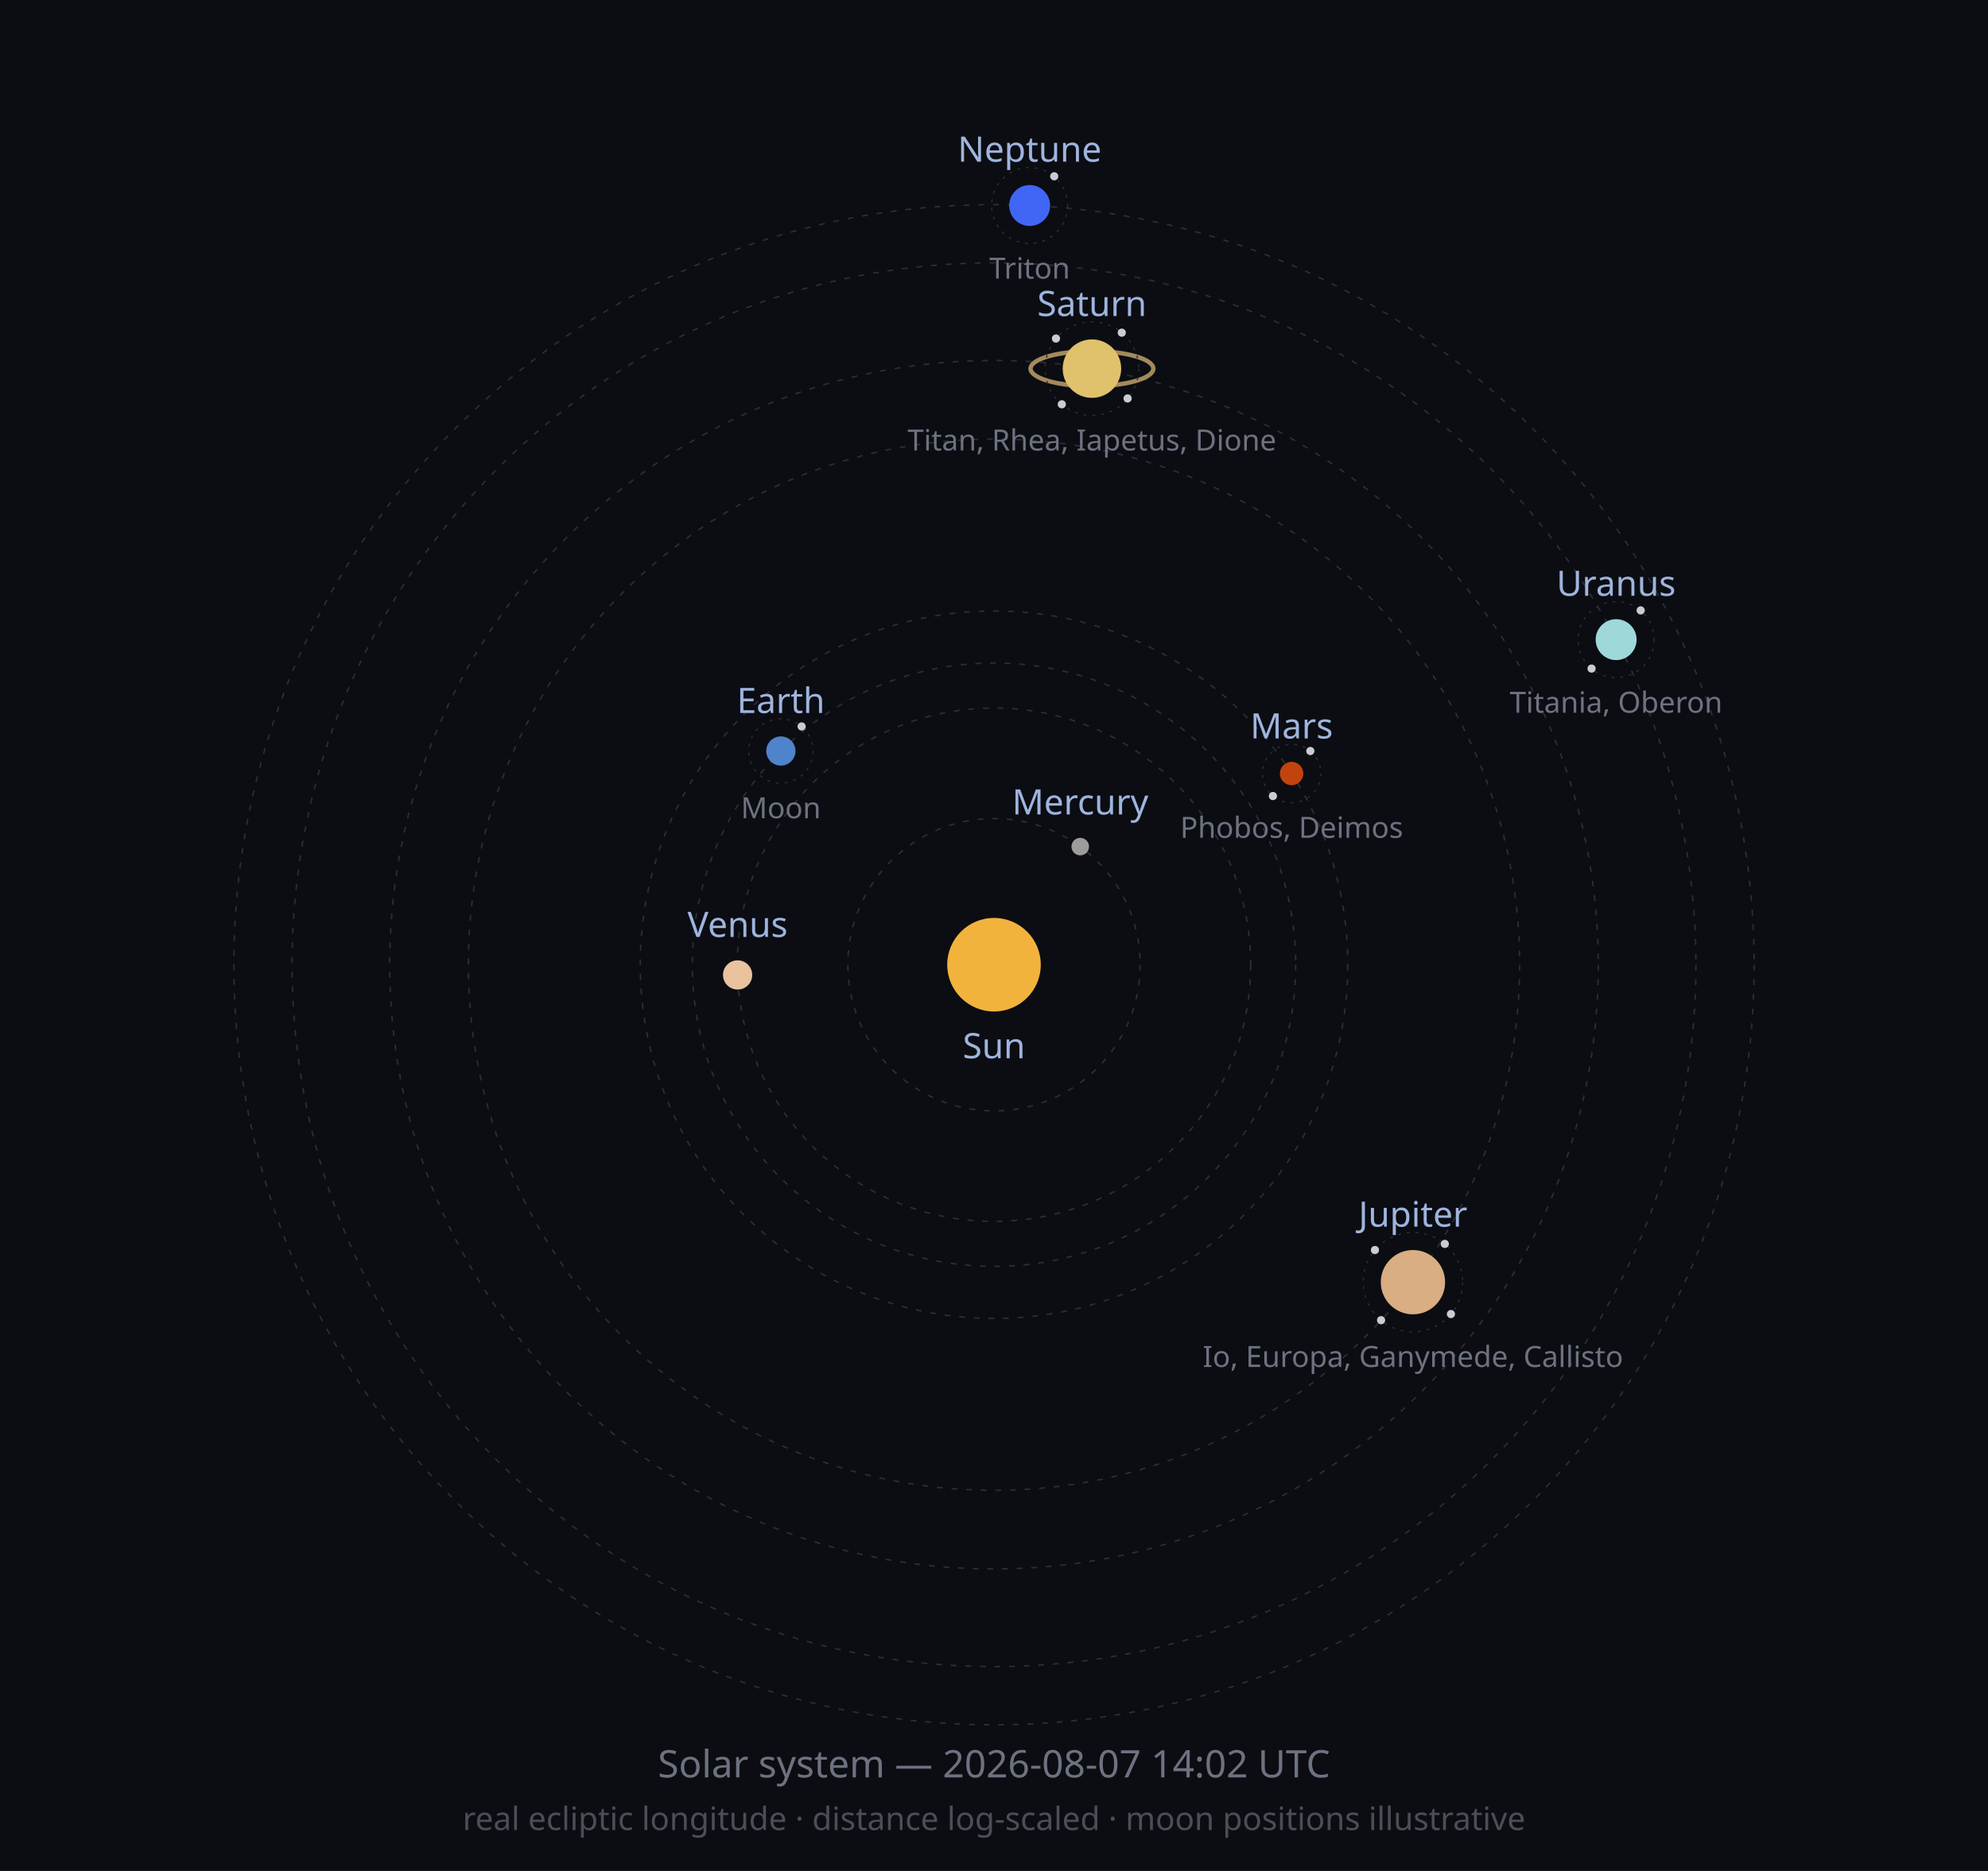
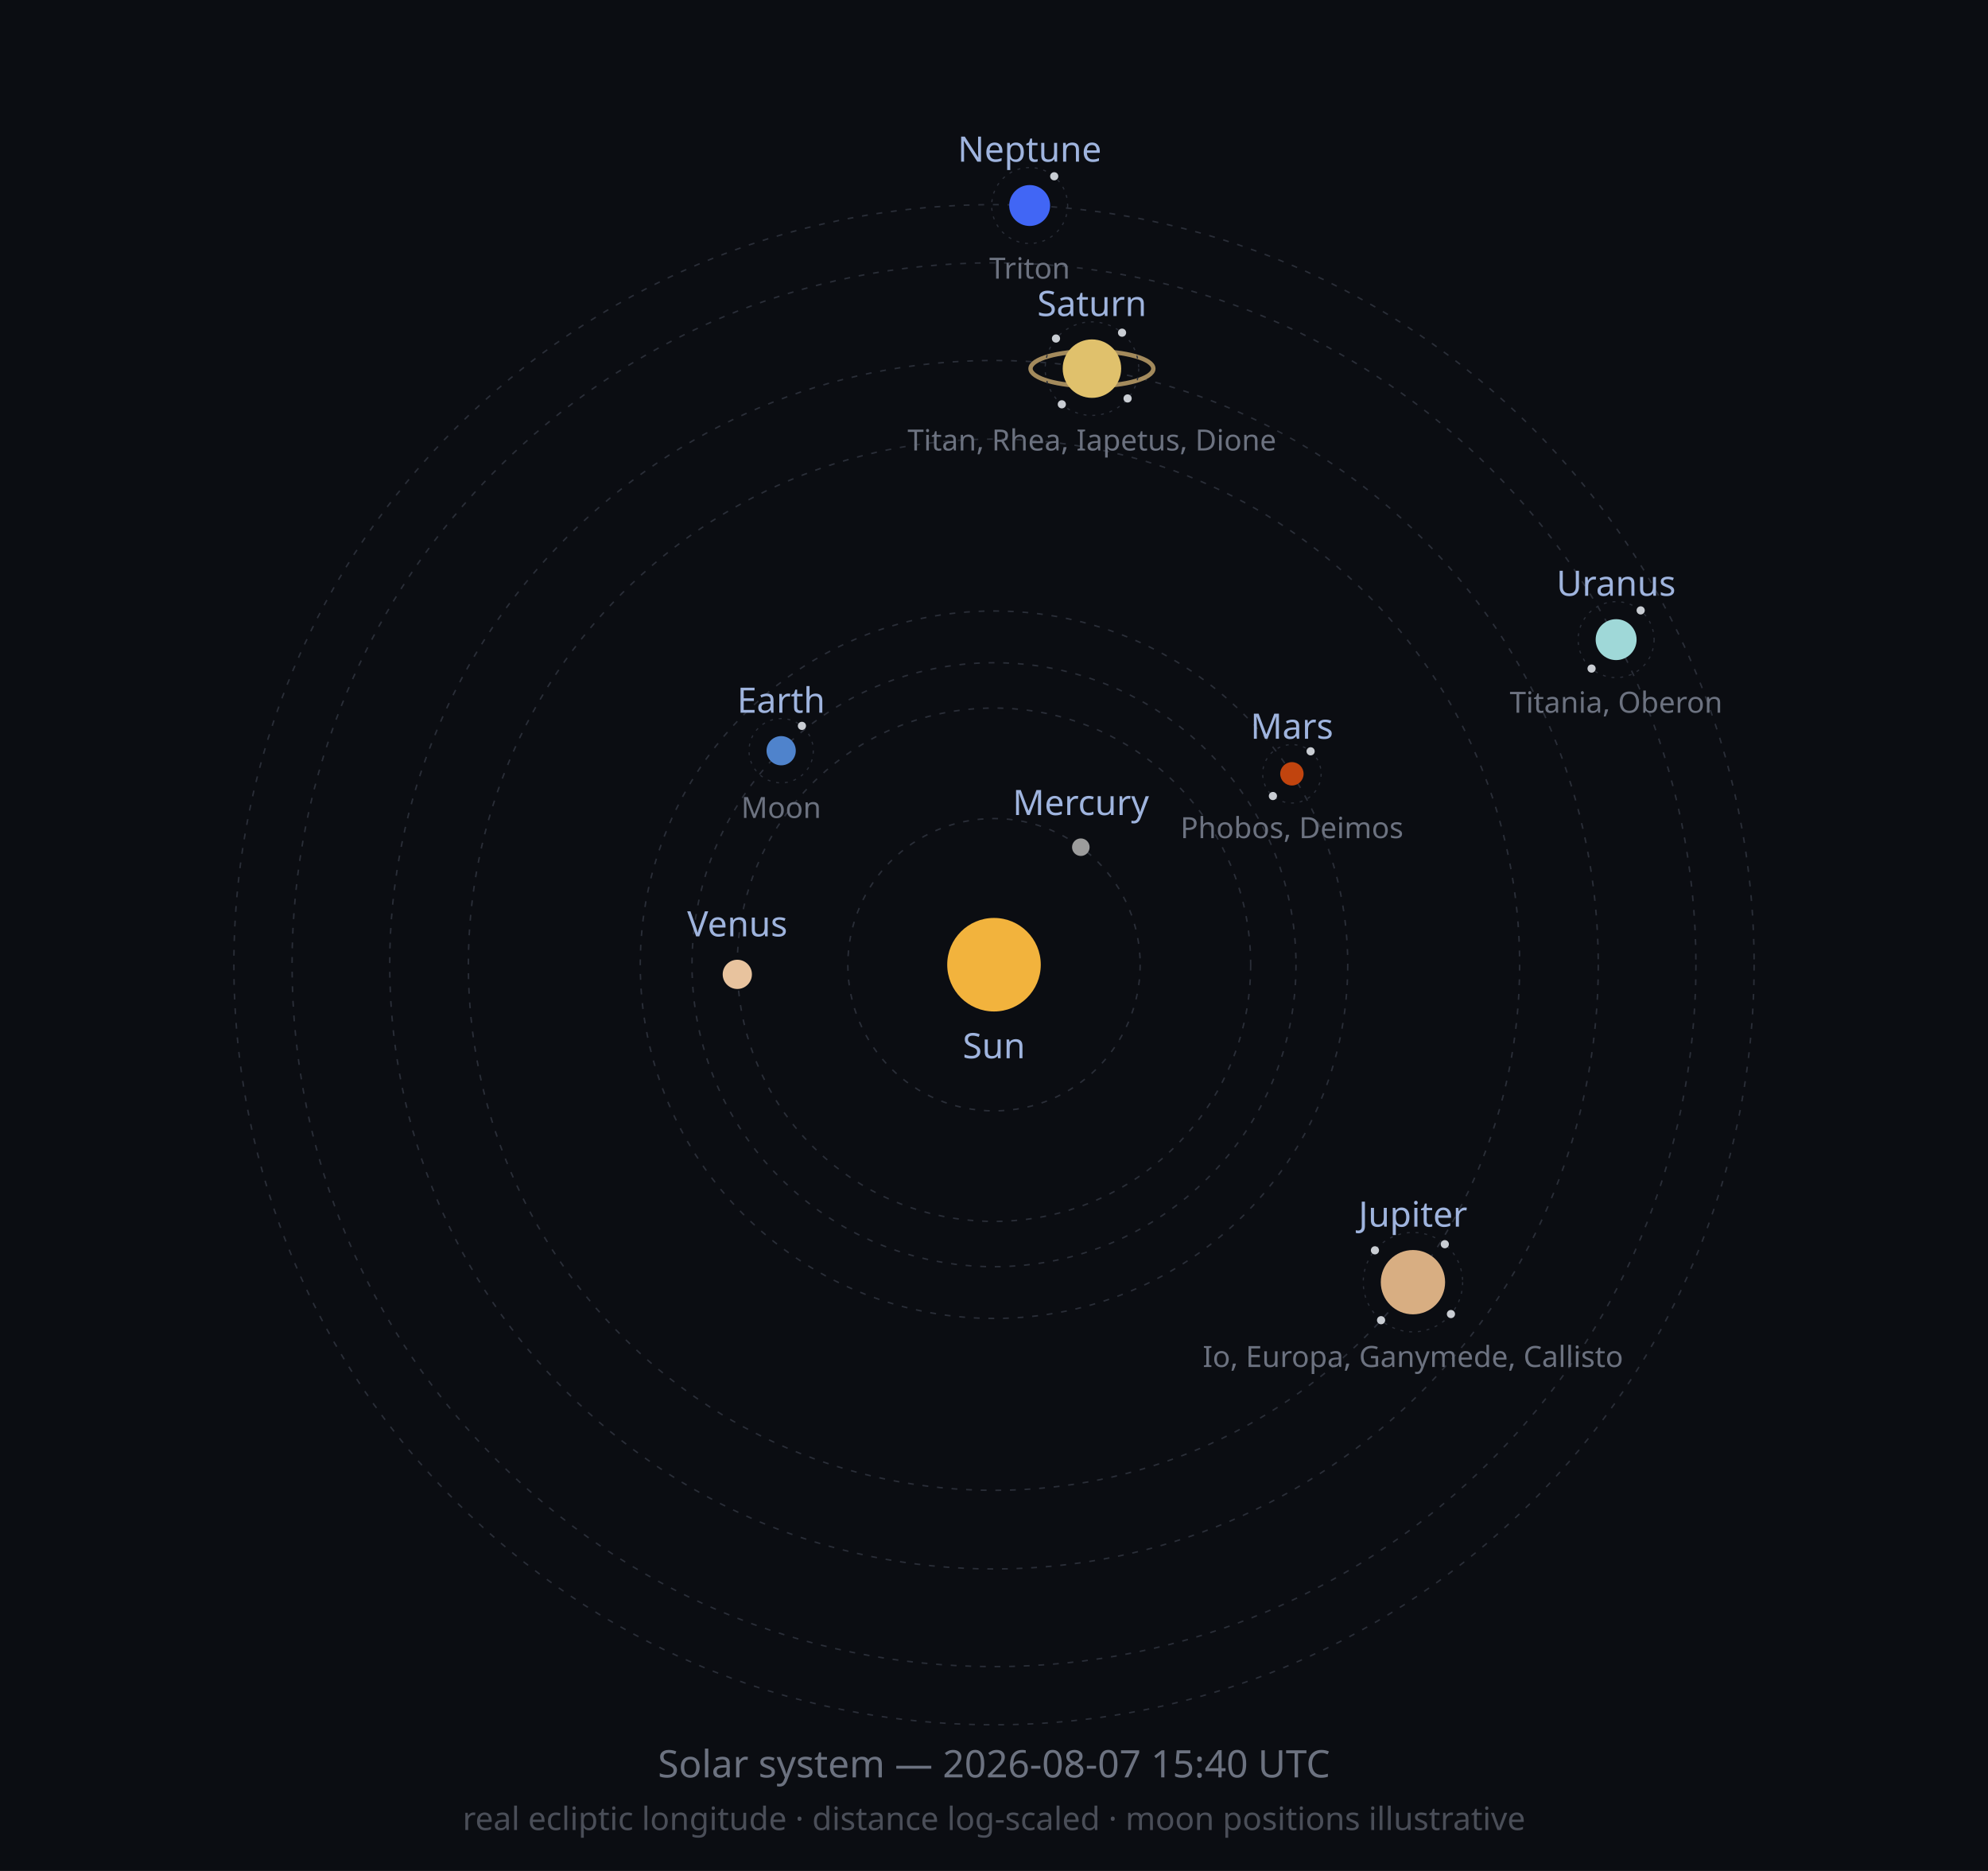
<svg xmlns="http://www.w3.org/2000/svg" width="680" height="640" viewBox="0 0 680 640" role="img">
  <defs>
    <marker id="arrow" viewBox="0 0 10 10" refX="8" refY="5" markerWidth="6" markerHeight="6" orient="auto-start-reverse">
      <path d="M2 1L8 5L2 9" fill="none" stroke="context-stroke" stroke-width="1.5" stroke-linecap="round" stroke-linejoin="round" />
    </marker>
  </defs>
  <style>
  .orbit { fill: none; stroke: #2A2E38; stroke-width: 0.5; stroke-dasharray: 2 3; }
  .moonorbit { fill: none; stroke: #2A2E38; stroke-width: 0.4; stroke-dasharray: 1 2; }
  .lbl { font-family: sans-serif; font-size: 12px; fill: #9FB4DE; }
  .moonlbl { font-family: sans-serif; font-size: 10px; fill: #6C7280; }
</style>
  <rect width="680" height="640" fill="#0B0D12" />
  <circle class="orbit" cx="340" cy="330" r="50.0" />
  <circle class="orbit" cx="340" cy="330" r="87.8" />
-   <circle class="orbit" cx="340" cy="330" r="103.2" />
+   <circle class="orbit" cx="340" cy="330" r="103.3" />
  <circle class="orbit" cx="340" cy="330" r="121.0" />
  <circle class="orbit" cx="340" cy="330" r="179.8" />
  <circle class="orbit" cx="340" cy="330" r="206.7" />
  <circle class="orbit" cx="340" cy="330" r="240.1" />
  <circle class="orbit" cx="340" cy="330" r="260.0" />
  <circle cx="340" cy="330" r="16" fill="#F2B33D" />
  <text class="lbl" x="340" y="362" text-anchor="middle">Sun</text>
-   <circle cx="369.5" cy="289.6" r="3" fill="#9C9C9C" />
-   <text class="lbl" x="369.5" y="278.6" text-anchor="middle">Mercury</text>
-   <circle cx="252.3" cy="333.5" r="5" fill="#E8C39E" />
-   <text class="lbl" x="252.3" y="320.5" text-anchor="middle">Venus</text>
-   <circle cx="267.1" cy="256.9" r="5" fill="#4F83CC" />
-   <circle class="moonorbit" cx="267.1" cy="256.9" r="11" />
-   <circle cx="274.2" cy="248.5" r="1.4" fill="#C9CDD3" />
-   <text class="moonlbl" x="267.1" y="279.9" text-anchor="middle">Moon</text>
-   <text class="lbl" x="267.1" y="243.9" text-anchor="middle">Earth</text>
-   <circle cx="441.8" cy="264.6" r="4" fill="#C1440E" />
-   <circle class="moonorbit" cx="441.8" cy="264.6" r="10" />
-   <circle cx="448.2" cy="256.9" r="1.4" fill="#C9CDD3" />
+   <circle cx="369.7" cy="289.8" r="3" fill="#9C9C9C" />
+   <text class="lbl" x="369.7" y="278.8" text-anchor="middle">Mercury</text>
+   <circle cx="252.2" cy="333.3" r="5" fill="#E8C39E" />
+   <text class="lbl" x="252.2" y="320.3" text-anchor="middle">Venus</text>
+   <circle cx="267.2" cy="256.8" r="5" fill="#4F83CC" />
+   <circle class="moonorbit" cx="267.2" cy="256.8" r="11" />
+   <circle cx="274.3" cy="248.3" r="1.4" fill="#C9CDD3" />
+   <text class="moonlbl" x="267.2" y="279.8" text-anchor="middle">Moon</text>
+   <text class="lbl" x="267.2" y="243.8" text-anchor="middle">Earth</text>
+   <circle cx="441.9" cy="264.7" r="4" fill="#C1440E" />
+   <circle class="moonorbit" cx="441.9" cy="264.7" r="10" />
+   <circle cx="448.3" cy="257.0" r="1.4" fill="#C9CDD3" />
  <circle cx="435.4" cy="272.3" r="1.4" fill="#C9CDD3" />
-   <text class="moonlbl" x="441.8" y="286.6" text-anchor="middle">Phobos, Deimos</text>
-   <text class="lbl" x="441.8" y="252.6" text-anchor="middle">Mars</text>
+   <text class="moonlbl" x="441.9" y="286.7" text-anchor="middle">Phobos, Deimos</text>
+   <text class="lbl" x="441.9" y="252.7" text-anchor="middle">Mars</text>
  <circle cx="483.3" cy="438.6" r="11" fill="#D8AE82" />
  <circle class="moonorbit" cx="483.3" cy="438.6" r="17" />
-   <circle cx="494.2" cy="425.5" r="1.4" fill="#C9CDD3" />
+   <circle cx="494.2" cy="425.6" r="1.4" fill="#C9CDD3" />
  <circle cx="496.3" cy="449.5" r="1.4" fill="#C9CDD3" />
  <circle cx="472.4" cy="451.6" r="1.4" fill="#C9CDD3" />
-   <circle cx="470.3" cy="427.6" r="1.4" fill="#C9CDD3" />
+   <circle cx="470.3" cy="427.7" r="1.4" fill="#C9CDD3" />
  <text class="moonlbl" x="483.3" y="467.6" text-anchor="middle">Io, Europa, Ganymede, Callisto</text>
  <text class="lbl" x="483.3" y="419.6" text-anchor="middle">Jupiter</text>
  <ellipse cx="373.5" cy="126.1" rx="21.0" ry="6.0" fill="none" stroke="#C9A96E" stroke-width="1.5" opacity="0.8" />
  <circle cx="373.5" cy="126.1" r="10" fill="#E0C16C" />
  <circle class="moonorbit" cx="373.5" cy="126.1" r="16" />
-   <circle cx="383.7" cy="113.8" r="1.4" fill="#C9CDD3" />
+   <circle cx="383.8" cy="113.8" r="1.4" fill="#C9CDD3" />
  <circle cx="385.7" cy="136.3" r="1.4" fill="#C9CDD3" />
  <circle cx="363.2" cy="138.3" r="1.4" fill="#C9CDD3" />
  <circle cx="361.2" cy="115.8" r="1.4" fill="#C9CDD3" />
  <text class="moonlbl" x="373.5" y="154.1" text-anchor="middle">Titan, Rhea, Iapetus, Dione</text>
  <text class="lbl" x="373.5" y="108.1" text-anchor="middle">Saturn</text>
  <circle cx="552.8" cy="218.8" r="7" fill="#9FD8D8" />
  <circle class="moonorbit" cx="552.8" cy="218.8" r="13" />
  <circle cx="561.2" cy="208.8" r="1.4" fill="#C9CDD3" />
  <circle cx="544.4" cy="228.7" r="1.4" fill="#C9CDD3" />
  <text class="moonlbl" x="552.8" y="243.8" text-anchor="middle">Titania, Oberon</text>
  <text class="lbl" x="552.8" y="203.8" text-anchor="middle">Uranus</text>
  <circle cx="352.2" cy="70.3" r="7" fill="#4166F5" />
  <circle class="moonorbit" cx="352.2" cy="70.3" r="13" />
  <circle cx="360.6" cy="60.3" r="1.4" fill="#C9CDD3" />
  <text class="moonlbl" x="352.2" y="95.3" text-anchor="middle">Triton</text>
  <text class="lbl" x="352.2" y="55.3" text-anchor="middle">Neptune</text>
-   <text x="340" y="608" font-size="13" fill="#6C7280" text-anchor="middle" font-family="sans-serif">Solar system — 2026-08-07 14:02 UTC</text>
+   <text x="340" y="608" font-size="13" fill="#6C7280" text-anchor="middle" font-family="sans-serif">Solar system — 2026-08-07 15:40 UTC</text>
  <text x="340" y="626" font-size="11" fill="#4A4E58" text-anchor="middle" font-family="sans-serif">real ecliptic longitude · distance log-scaled · moon positions illustrative</text>
</svg>
